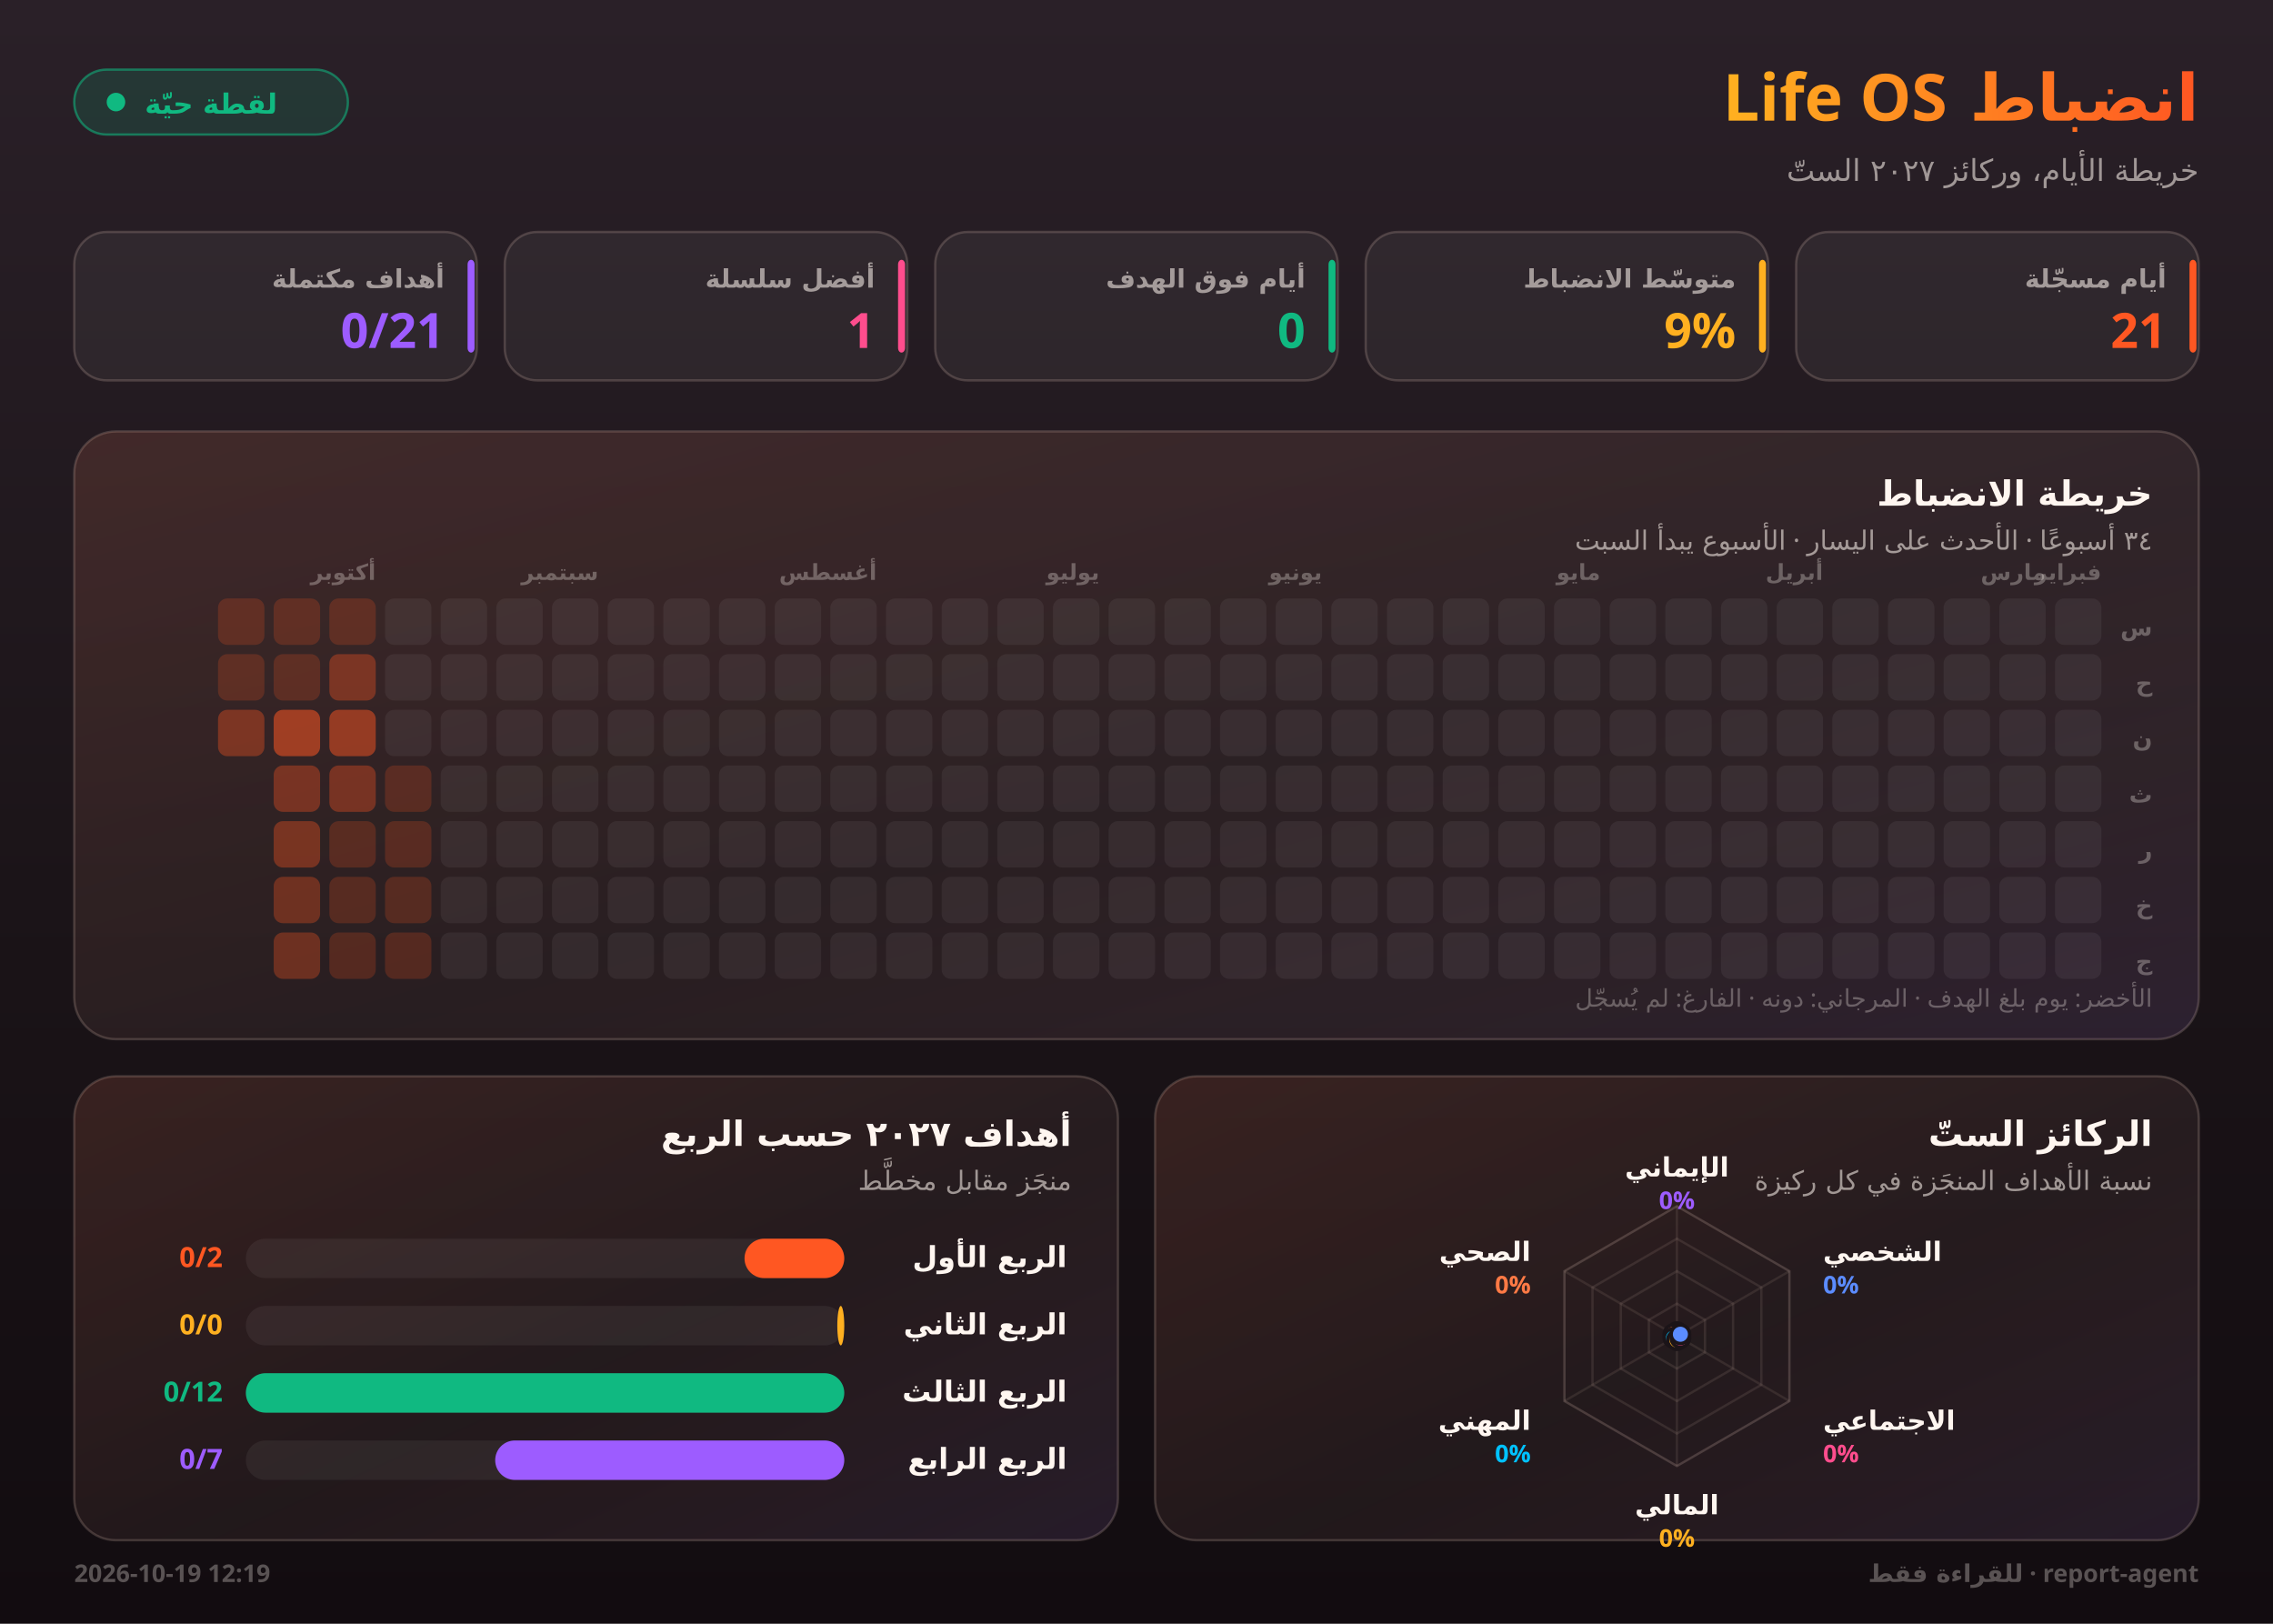
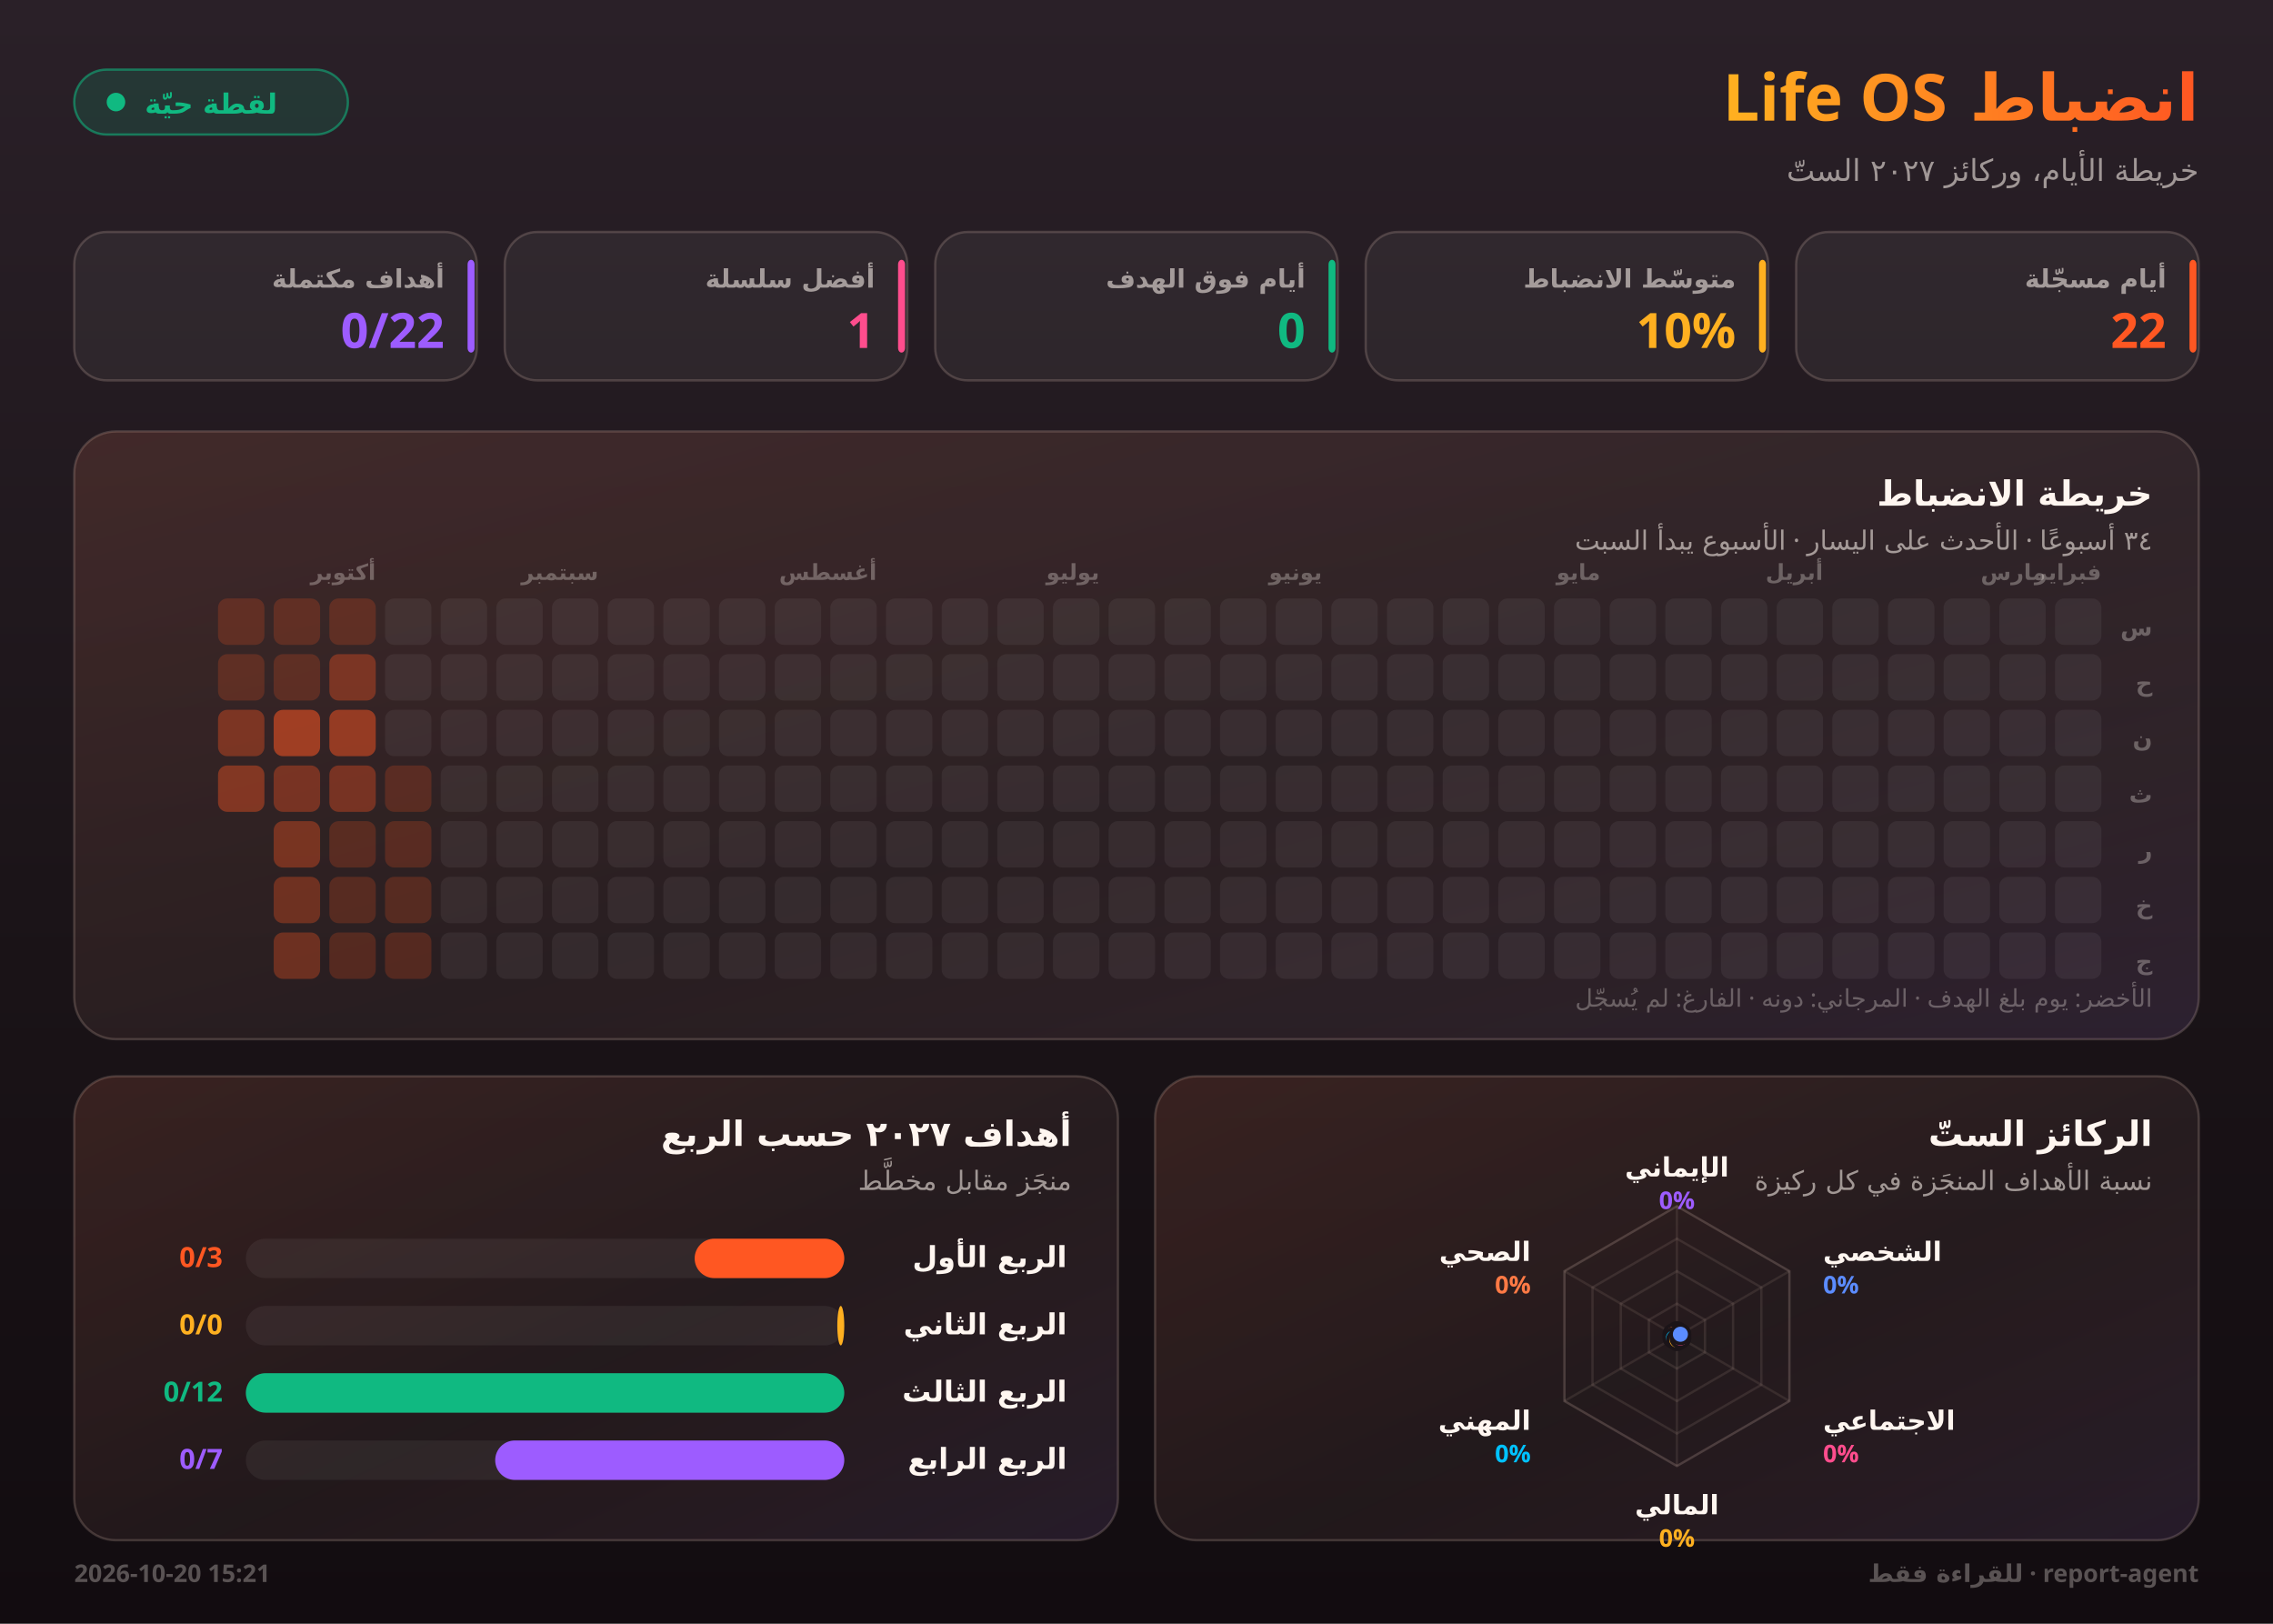
<svg xmlns="http://www.w3.org/2000/svg" width="980" height="700" viewBox="0 0 980 700" font-family="Tajawal, Cairo, 'Segoe UI', system-ui, sans-serif">
  <defs>
    <linearGradient id="sky" x1="0" y1="0" x2="0" y2="1">
      <stop offset="0%" stop-color="#2A2028" />
      <stop offset="55%" stop-color="#1B1418" />
      <stop offset="100%" stop-color="#120C10" />
    </linearGradient>
    <linearGradient id="sheen" x1="0" y1="0" x2="1" y2="1">
      <stop offset="0%" stop-color="#FF5722" stop-opacity="0.10" />
      <stop offset="55%" stop-color="#FF5722" stop-opacity="0.02" />
      <stop offset="100%" stop-color="#9D5CFF" stop-opacity="0.07" />
    </linearGradient>
    <linearGradient id="title" x1="1" y1="0" x2="0" y2="0">
      <stop offset="0%" stop-color="#FF5722" />
      <stop offset="100%" stop-color="#FFB020" />
    </linearGradient>
  </defs>
  <rect width="980" height="700" fill="url(#sky)" />
  <text x="948" y="52" fill="url(#title)" font-size="28" font-weight="800" text-anchor="start" style="direction:rtl;unicode-bidi:isolate">انضباط Life OS</text>
  <text x="948" y="78" fill="rgba(255,246,240,0.56)" font-size="13" font-weight="500" text-anchor="start" style="direction:rtl;unicode-bidi:isolate">خريطة الأيام، وركائز ٢٠٢٧ الستّ</text>
  <rect x="32" y="30" width="118" height="28" rx="14" fill="#10B981" fill-opacity="0.16" stroke="#10B981" stroke-opacity="0.55" />
  <circle cx="50" cy="44" r="4" fill="#10B981" />
  <text x="91" y="49" fill="#10B981" font-size="12" font-weight="700" text-anchor="middle" style="direction:rtl;unicode-bidi:isolate">لقطة حيّة</text>
  <rect x="774.4" y="100" width="173.6" height="64" rx="14" fill="rgba(255,255,255,0.05)" stroke="rgba(255,225,210,0.18)" />
  <rect x="944" y="112" width="3" height="40" rx="2" fill="#FF5722" />
  <text x="934" y="124" fill="rgba(255,246,240,0.56)" font-size="11" font-weight="600" text-anchor="start" style="direction:rtl;unicode-bidi:isolate">أيام مسجّلة</text>
-   <text x="934" y="150" fill="#FF5722" font-size="21" font-weight="800" text-anchor="end" style="direction:ltr;unicode-bidi:isolate">21</text>
+   <text x="934" y="150" fill="#FF5722" font-size="21" font-weight="800" text-anchor="end" style="direction:ltr;unicode-bidi:isolate">22</text>
  <rect x="588.8" y="100" width="173.6" height="64" rx="14" fill="rgba(255,255,255,0.05)" stroke="rgba(255,225,210,0.18)" />
  <rect x="758.4" y="112" width="3" height="40" rx="2" fill="#FFB020" />
  <text x="748.4" y="124" fill="rgba(255,246,240,0.56)" font-size="11" font-weight="600" text-anchor="start" style="direction:rtl;unicode-bidi:isolate">متوسّط الانضباط</text>
-   <text x="748.4" y="150" fill="#FFB020" font-size="21" font-weight="800" text-anchor="end" style="direction:ltr;unicode-bidi:isolate">9%</text>
+   <text x="748.4" y="150" fill="#FFB020" font-size="21" font-weight="800" text-anchor="end" style="direction:ltr;unicode-bidi:isolate">10%</text>
  <rect x="403.2" y="100" width="173.6" height="64" rx="14" fill="rgba(255,255,255,0.05)" stroke="rgba(255,225,210,0.18)" />
  <rect x="572.8" y="112" width="3" height="40" rx="2" fill="#10B981" />
  <text x="562.8" y="124" fill="rgba(255,246,240,0.56)" font-size="11" font-weight="600" text-anchor="start" style="direction:rtl;unicode-bidi:isolate">أيام فوق الهدف</text>
  <text x="562.8" y="150" fill="#10B981" font-size="21" font-weight="800" text-anchor="end" style="direction:ltr;unicode-bidi:isolate">0</text>
  <rect x="217.6" y="100" width="173.6" height="64" rx="14" fill="rgba(255,255,255,0.05)" stroke="rgba(255,225,210,0.18)" />
  <rect x="387.2" y="112" width="3" height="40" rx="2" fill="#FF4D8D" />
  <text x="377.2" y="124" fill="rgba(255,246,240,0.56)" font-size="11" font-weight="600" text-anchor="start" style="direction:rtl;unicode-bidi:isolate">أفضل سلسلة</text>
  <text x="377.2" y="150" fill="#FF4D8D" font-size="21" font-weight="800" text-anchor="end" style="direction:ltr;unicode-bidi:isolate">1</text>
  <rect x="32" y="100" width="173.6" height="64" rx="14" fill="rgba(255,255,255,0.05)" stroke="rgba(255,225,210,0.18)" />
  <rect x="201.6" y="112" width="3" height="40" rx="2" fill="#9D5CFF" />
  <text x="191.6" y="124" fill="rgba(255,246,240,0.56)" font-size="11" font-weight="600" text-anchor="start" style="direction:rtl;unicode-bidi:isolate">أهداف مكتملة</text>
-   <text x="191.6" y="150" fill="#9D5CFF" font-size="21" font-weight="800" text-anchor="end" style="direction:ltr;unicode-bidi:isolate">0/21</text>
+   <text x="191.6" y="150" fill="#9D5CFF" font-size="21" font-weight="800" text-anchor="end" style="direction:ltr;unicode-bidi:isolate">0/22</text>
  <g>
    <rect x="32" y="186" width="916" height="262" rx="18" fill="rgba(255,255,255,0.045)" stroke="rgba(255,225,210,0.18)" />
    <rect x="32" y="186" width="916" height="262" rx="18" fill="url(#sheen)" />
  </g>
  <text x="928" y="218" fill="#FFF6F0" font-size="15" font-weight="700" text-anchor="start" style="direction:rtl;unicode-bidi:isolate">خريطة الانضباط</text>
  <text x="928" y="237" fill="rgba(255,246,240,0.56)" font-size="11.5" font-weight="500" text-anchor="start" style="direction:rtl;unicode-bidi:isolate">٣٤ أسبوعًا · الأحدث على اليسار · الأسبوع يبدأ السبت</text>
  <text x="928" y="274" fill="rgba(255,246,240,0.30)" font-size="10" font-weight="600" text-anchor="start" style="direction:rtl;unicode-bidi:isolate">س</text>
  <text x="928" y="298" fill="rgba(255,246,240,0.30)" font-size="10" font-weight="600" text-anchor="start" style="direction:rtl;unicode-bidi:isolate">ح</text>
  <text x="928" y="322" fill="rgba(255,246,240,0.30)" font-size="10" font-weight="600" text-anchor="start" style="direction:rtl;unicode-bidi:isolate">ن</text>
  <text x="928" y="346" fill="rgba(255,246,240,0.30)" font-size="10" font-weight="600" text-anchor="start" style="direction:rtl;unicode-bidi:isolate">ث</text>
  <text x="928" y="370" fill="rgba(255,246,240,0.30)" font-size="10" font-weight="600" text-anchor="start" style="direction:rtl;unicode-bidi:isolate">ر</text>
  <text x="928" y="394" fill="rgba(255,246,240,0.30)" font-size="10" font-weight="600" text-anchor="start" style="direction:rtl;unicode-bidi:isolate">خ</text>
  <text x="928" y="418" fill="rgba(255,246,240,0.30)" font-size="10" font-weight="600" text-anchor="start" style="direction:rtl;unicode-bidi:isolate">ج</text>
  <text x="906" y="250" fill="rgba(255,246,240,0.30)" font-size="9.5" font-weight="600" text-anchor="start" style="direction:rtl;unicode-bidi:isolate">فبراير</text>
  <rect x="886" y="258" width="20" height="20" rx="4" fill="rgba(255,255,255,0.055)" fill-opacity="1.00" />
  <rect x="886" y="282" width="20" height="20" rx="4" fill="rgba(255,255,255,0.055)" fill-opacity="1.00" />
  <rect x="886" y="306" width="20" height="20" rx="4" fill="rgba(255,255,255,0.055)" fill-opacity="1.00" />
  <rect x="886" y="330" width="20" height="20" rx="4" fill="rgba(255,255,255,0.055)" fill-opacity="1.00" />
  <rect x="886" y="354" width="20" height="20" rx="4" fill="rgba(255,255,255,0.055)" fill-opacity="1.00" />
  <rect x="886" y="378" width="20" height="20" rx="4" fill="rgba(255,255,255,0.055)" fill-opacity="1.00" />
  <rect x="886" y="402" width="20" height="20" rx="4" fill="rgba(255,255,255,0.055)" fill-opacity="1.00" />
  <text x="882" y="250" fill="rgba(255,246,240,0.30)" font-size="9.5" font-weight="600" text-anchor="start" style="direction:rtl;unicode-bidi:isolate">مارس</text>
  <rect x="862" y="258" width="20" height="20" rx="4" fill="rgba(255,255,255,0.055)" fill-opacity="1.00" />
  <rect x="862" y="282" width="20" height="20" rx="4" fill="rgba(255,255,255,0.055)" fill-opacity="1.00" />
  <rect x="862" y="306" width="20" height="20" rx="4" fill="rgba(255,255,255,0.055)" fill-opacity="1.00" />
  <rect x="862" y="330" width="20" height="20" rx="4" fill="rgba(255,255,255,0.055)" fill-opacity="1.00" />
  <rect x="862" y="354" width="20" height="20" rx="4" fill="rgba(255,255,255,0.055)" fill-opacity="1.00" />
  <rect x="862" y="378" width="20" height="20" rx="4" fill="rgba(255,255,255,0.055)" fill-opacity="1.00" />
  <rect x="862" y="402" width="20" height="20" rx="4" fill="rgba(255,255,255,0.055)" fill-opacity="1.00" />
  <rect x="838" y="258" width="20" height="20" rx="4" fill="rgba(255,255,255,0.055)" fill-opacity="1.00" />
  <rect x="838" y="282" width="20" height="20" rx="4" fill="rgba(255,255,255,0.055)" fill-opacity="1.00" />
  <rect x="838" y="306" width="20" height="20" rx="4" fill="rgba(255,255,255,0.055)" fill-opacity="1.00" />
  <rect x="838" y="330" width="20" height="20" rx="4" fill="rgba(255,255,255,0.055)" fill-opacity="1.00" />
  <rect x="838" y="354" width="20" height="20" rx="4" fill="rgba(255,255,255,0.055)" fill-opacity="1.00" />
  <rect x="838" y="378" width="20" height="20" rx="4" fill="rgba(255,255,255,0.055)" fill-opacity="1.00" />
  <rect x="838" y="402" width="20" height="20" rx="4" fill="rgba(255,255,255,0.055)" fill-opacity="1.00" />
  <rect x="814" y="258" width="20" height="20" rx="4" fill="rgba(255,255,255,0.055)" fill-opacity="1.00" />
  <rect x="814" y="282" width="20" height="20" rx="4" fill="rgba(255,255,255,0.055)" fill-opacity="1.00" />
  <rect x="814" y="306" width="20" height="20" rx="4" fill="rgba(255,255,255,0.055)" fill-opacity="1.00" />
  <rect x="814" y="330" width="20" height="20" rx="4" fill="rgba(255,255,255,0.055)" fill-opacity="1.00" />
  <rect x="814" y="354" width="20" height="20" rx="4" fill="rgba(255,255,255,0.055)" fill-opacity="1.00" />
  <rect x="814" y="378" width="20" height="20" rx="4" fill="rgba(255,255,255,0.055)" fill-opacity="1.00" />
  <rect x="814" y="402" width="20" height="20" rx="4" fill="rgba(255,255,255,0.055)" fill-opacity="1.00" />
  <rect x="790" y="258" width="20" height="20" rx="4" fill="rgba(255,255,255,0.055)" fill-opacity="1.00" />
  <rect x="790" y="282" width="20" height="20" rx="4" fill="rgba(255,255,255,0.055)" fill-opacity="1.00" />
  <rect x="790" y="306" width="20" height="20" rx="4" fill="rgba(255,255,255,0.055)" fill-opacity="1.00" />
  <rect x="790" y="330" width="20" height="20" rx="4" fill="rgba(255,255,255,0.055)" fill-opacity="1.00" />
  <rect x="790" y="354" width="20" height="20" rx="4" fill="rgba(255,255,255,0.055)" fill-opacity="1.00" />
  <rect x="790" y="378" width="20" height="20" rx="4" fill="rgba(255,255,255,0.055)" fill-opacity="1.00" />
  <rect x="790" y="402" width="20" height="20" rx="4" fill="rgba(255,255,255,0.055)" fill-opacity="1.00" />
  <text x="786" y="250" fill="rgba(255,246,240,0.30)" font-size="9.5" font-weight="600" text-anchor="start" style="direction:rtl;unicode-bidi:isolate">أبريل</text>
  <rect x="766" y="258" width="20" height="20" rx="4" fill="rgba(255,255,255,0.055)" fill-opacity="1.00" />
  <rect x="766" y="282" width="20" height="20" rx="4" fill="rgba(255,255,255,0.055)" fill-opacity="1.00" />
  <rect x="766" y="306" width="20" height="20" rx="4" fill="rgba(255,255,255,0.055)" fill-opacity="1.00" />
  <rect x="766" y="330" width="20" height="20" rx="4" fill="rgba(255,255,255,0.055)" fill-opacity="1.00" />
  <rect x="766" y="354" width="20" height="20" rx="4" fill="rgba(255,255,255,0.055)" fill-opacity="1.00" />
  <rect x="766" y="378" width="20" height="20" rx="4" fill="rgba(255,255,255,0.055)" fill-opacity="1.00" />
  <rect x="766" y="402" width="20" height="20" rx="4" fill="rgba(255,255,255,0.055)" fill-opacity="1.00" />
  <rect x="742" y="258" width="20" height="20" rx="4" fill="rgba(255,255,255,0.055)" fill-opacity="1.00" />
  <rect x="742" y="282" width="20" height="20" rx="4" fill="rgba(255,255,255,0.055)" fill-opacity="1.00" />
  <rect x="742" y="306" width="20" height="20" rx="4" fill="rgba(255,255,255,0.055)" fill-opacity="1.00" />
  <rect x="742" y="330" width="20" height="20" rx="4" fill="rgba(255,255,255,0.055)" fill-opacity="1.00" />
  <rect x="742" y="354" width="20" height="20" rx="4" fill="rgba(255,255,255,0.055)" fill-opacity="1.00" />
  <rect x="742" y="378" width="20" height="20" rx="4" fill="rgba(255,255,255,0.055)" fill-opacity="1.00" />
  <rect x="742" y="402" width="20" height="20" rx="4" fill="rgba(255,255,255,0.055)" fill-opacity="1.00" />
  <rect x="718" y="258" width="20" height="20" rx="4" fill="rgba(255,255,255,0.055)" fill-opacity="1.00" />
  <rect x="718" y="282" width="20" height="20" rx="4" fill="rgba(255,255,255,0.055)" fill-opacity="1.00" />
  <rect x="718" y="306" width="20" height="20" rx="4" fill="rgba(255,255,255,0.055)" fill-opacity="1.00" />
  <rect x="718" y="330" width="20" height="20" rx="4" fill="rgba(255,255,255,0.055)" fill-opacity="1.00" />
  <rect x="718" y="354" width="20" height="20" rx="4" fill="rgba(255,255,255,0.055)" fill-opacity="1.00" />
  <rect x="718" y="378" width="20" height="20" rx="4" fill="rgba(255,255,255,0.055)" fill-opacity="1.00" />
  <rect x="718" y="402" width="20" height="20" rx="4" fill="rgba(255,255,255,0.055)" fill-opacity="1.00" />
  <rect x="694" y="258" width="20" height="20" rx="4" fill="rgba(255,255,255,0.055)" fill-opacity="1.00" />
  <rect x="694" y="282" width="20" height="20" rx="4" fill="rgba(255,255,255,0.055)" fill-opacity="1.00" />
  <rect x="694" y="306" width="20" height="20" rx="4" fill="rgba(255,255,255,0.055)" fill-opacity="1.00" />
  <rect x="694" y="330" width="20" height="20" rx="4" fill="rgba(255,255,255,0.055)" fill-opacity="1.00" />
  <rect x="694" y="354" width="20" height="20" rx="4" fill="rgba(255,255,255,0.055)" fill-opacity="1.00" />
  <rect x="694" y="378" width="20" height="20" rx="4" fill="rgba(255,255,255,0.055)" fill-opacity="1.00" />
  <rect x="694" y="402" width="20" height="20" rx="4" fill="rgba(255,255,255,0.055)" fill-opacity="1.00" />
  <text x="690" y="250" fill="rgba(255,246,240,0.30)" font-size="9.5" font-weight="600" text-anchor="start" style="direction:rtl;unicode-bidi:isolate">مايو</text>
  <rect x="670" y="258" width="20" height="20" rx="4" fill="rgba(255,255,255,0.055)" fill-opacity="1.00" />
  <rect x="670" y="282" width="20" height="20" rx="4" fill="rgba(255,255,255,0.055)" fill-opacity="1.00" />
  <rect x="670" y="306" width="20" height="20" rx="4" fill="rgba(255,255,255,0.055)" fill-opacity="1.00" />
  <rect x="670" y="330" width="20" height="20" rx="4" fill="rgba(255,255,255,0.055)" fill-opacity="1.00" />
  <rect x="670" y="354" width="20" height="20" rx="4" fill="rgba(255,255,255,0.055)" fill-opacity="1.00" />
  <rect x="670" y="378" width="20" height="20" rx="4" fill="rgba(255,255,255,0.055)" fill-opacity="1.00" />
  <rect x="670" y="402" width="20" height="20" rx="4" fill="rgba(255,255,255,0.055)" fill-opacity="1.00" />
  <rect x="646" y="258" width="20" height="20" rx="4" fill="rgba(255,255,255,0.055)" fill-opacity="1.00" />
  <rect x="646" y="282" width="20" height="20" rx="4" fill="rgba(255,255,255,0.055)" fill-opacity="1.00" />
  <rect x="646" y="306" width="20" height="20" rx="4" fill="rgba(255,255,255,0.055)" fill-opacity="1.00" />
  <rect x="646" y="330" width="20" height="20" rx="4" fill="rgba(255,255,255,0.055)" fill-opacity="1.00" />
  <rect x="646" y="354" width="20" height="20" rx="4" fill="rgba(255,255,255,0.055)" fill-opacity="1.00" />
  <rect x="646" y="378" width="20" height="20" rx="4" fill="rgba(255,255,255,0.055)" fill-opacity="1.00" />
  <rect x="646" y="402" width="20" height="20" rx="4" fill="rgba(255,255,255,0.055)" fill-opacity="1.00" />
  <rect x="622" y="258" width="20" height="20" rx="4" fill="rgba(255,255,255,0.055)" fill-opacity="1.00" />
  <rect x="622" y="282" width="20" height="20" rx="4" fill="rgba(255,255,255,0.055)" fill-opacity="1.00" />
  <rect x="622" y="306" width="20" height="20" rx="4" fill="rgba(255,255,255,0.055)" fill-opacity="1.00" />
  <rect x="622" y="330" width="20" height="20" rx="4" fill="rgba(255,255,255,0.055)" fill-opacity="1.00" />
  <rect x="622" y="354" width="20" height="20" rx="4" fill="rgba(255,255,255,0.055)" fill-opacity="1.00" />
  <rect x="622" y="378" width="20" height="20" rx="4" fill="rgba(255,255,255,0.055)" fill-opacity="1.00" />
  <rect x="622" y="402" width="20" height="20" rx="4" fill="rgba(255,255,255,0.055)" fill-opacity="1.00" />
  <rect x="598" y="258" width="20" height="20" rx="4" fill="rgba(255,255,255,0.055)" fill-opacity="1.00" />
  <rect x="598" y="282" width="20" height="20" rx="4" fill="rgba(255,255,255,0.055)" fill-opacity="1.00" />
  <rect x="598" y="306" width="20" height="20" rx="4" fill="rgba(255,255,255,0.055)" fill-opacity="1.00" />
  <rect x="598" y="330" width="20" height="20" rx="4" fill="rgba(255,255,255,0.055)" fill-opacity="1.00" />
  <rect x="598" y="354" width="20" height="20" rx="4" fill="rgba(255,255,255,0.055)" fill-opacity="1.00" />
  <rect x="598" y="378" width="20" height="20" rx="4" fill="rgba(255,255,255,0.055)" fill-opacity="1.00" />
  <rect x="598" y="402" width="20" height="20" rx="4" fill="rgba(255,255,255,0.055)" fill-opacity="1.00" />
  <rect x="574" y="258" width="20" height="20" rx="4" fill="rgba(255,255,255,0.055)" fill-opacity="1.00" />
  <rect x="574" y="282" width="20" height="20" rx="4" fill="rgba(255,255,255,0.055)" fill-opacity="1.00" />
  <rect x="574" y="306" width="20" height="20" rx="4" fill="rgba(255,255,255,0.055)" fill-opacity="1.00" />
  <rect x="574" y="330" width="20" height="20" rx="4" fill="rgba(255,255,255,0.055)" fill-opacity="1.00" />
  <rect x="574" y="354" width="20" height="20" rx="4" fill="rgba(255,255,255,0.055)" fill-opacity="1.00" />
  <rect x="574" y="378" width="20" height="20" rx="4" fill="rgba(255,255,255,0.055)" fill-opacity="1.00" />
  <rect x="574" y="402" width="20" height="20" rx="4" fill="rgba(255,255,255,0.055)" fill-opacity="1.00" />
  <text x="570" y="250" fill="rgba(255,246,240,0.30)" font-size="9.5" font-weight="600" text-anchor="start" style="direction:rtl;unicode-bidi:isolate">يونيو</text>
  <rect x="550" y="258" width="20" height="20" rx="4" fill="rgba(255,255,255,0.055)" fill-opacity="1.00" />
  <rect x="550" y="282" width="20" height="20" rx="4" fill="rgba(255,255,255,0.055)" fill-opacity="1.00" />
  <rect x="550" y="306" width="20" height="20" rx="4" fill="rgba(255,255,255,0.055)" fill-opacity="1.00" />
  <rect x="550" y="330" width="20" height="20" rx="4" fill="rgba(255,255,255,0.055)" fill-opacity="1.00" />
  <rect x="550" y="354" width="20" height="20" rx="4" fill="rgba(255,255,255,0.055)" fill-opacity="1.00" />
  <rect x="550" y="378" width="20" height="20" rx="4" fill="rgba(255,255,255,0.055)" fill-opacity="1.00" />
  <rect x="550" y="402" width="20" height="20" rx="4" fill="rgba(255,255,255,0.055)" fill-opacity="1.00" />
  <rect x="526" y="258" width="20" height="20" rx="4" fill="rgba(255,255,255,0.055)" fill-opacity="1.00" />
  <rect x="526" y="282" width="20" height="20" rx="4" fill="rgba(255,255,255,0.055)" fill-opacity="1.00" />
  <rect x="526" y="306" width="20" height="20" rx="4" fill="rgba(255,255,255,0.055)" fill-opacity="1.00" />
  <rect x="526" y="330" width="20" height="20" rx="4" fill="rgba(255,255,255,0.055)" fill-opacity="1.00" />
  <rect x="526" y="354" width="20" height="20" rx="4" fill="rgba(255,255,255,0.055)" fill-opacity="1.00" />
  <rect x="526" y="378" width="20" height="20" rx="4" fill="rgba(255,255,255,0.055)" fill-opacity="1.00" />
  <rect x="526" y="402" width="20" height="20" rx="4" fill="rgba(255,255,255,0.055)" fill-opacity="1.00" />
  <rect x="502" y="258" width="20" height="20" rx="4" fill="rgba(255,255,255,0.055)" fill-opacity="1.00" />
  <rect x="502" y="282" width="20" height="20" rx="4" fill="rgba(255,255,255,0.055)" fill-opacity="1.00" />
  <rect x="502" y="306" width="20" height="20" rx="4" fill="rgba(255,255,255,0.055)" fill-opacity="1.00" />
  <rect x="502" y="330" width="20" height="20" rx="4" fill="rgba(255,255,255,0.055)" fill-opacity="1.00" />
  <rect x="502" y="354" width="20" height="20" rx="4" fill="rgba(255,255,255,0.055)" fill-opacity="1.00" />
  <rect x="502" y="378" width="20" height="20" rx="4" fill="rgba(255,255,255,0.055)" fill-opacity="1.00" />
  <rect x="502" y="402" width="20" height="20" rx="4" fill="rgba(255,255,255,0.055)" fill-opacity="1.00" />
  <rect x="478" y="258" width="20" height="20" rx="4" fill="rgba(255,255,255,0.055)" fill-opacity="1.00" />
  <rect x="478" y="282" width="20" height="20" rx="4" fill="rgba(255,255,255,0.055)" fill-opacity="1.00" />
  <rect x="478" y="306" width="20" height="20" rx="4" fill="rgba(255,255,255,0.055)" fill-opacity="1.00" />
  <rect x="478" y="330" width="20" height="20" rx="4" fill="rgba(255,255,255,0.055)" fill-opacity="1.00" />
  <rect x="478" y="354" width="20" height="20" rx="4" fill="rgba(255,255,255,0.055)" fill-opacity="1.00" />
  <rect x="478" y="378" width="20" height="20" rx="4" fill="rgba(255,255,255,0.055)" fill-opacity="1.00" />
  <rect x="478" y="402" width="20" height="20" rx="4" fill="rgba(255,255,255,0.055)" fill-opacity="1.00" />
  <text x="474" y="250" fill="rgba(255,246,240,0.30)" font-size="9.5" font-weight="600" text-anchor="start" style="direction:rtl;unicode-bidi:isolate">يوليو</text>
  <rect x="454" y="258" width="20" height="20" rx="4" fill="rgba(255,255,255,0.055)" fill-opacity="1.00" />
  <rect x="454" y="282" width="20" height="20" rx="4" fill="rgba(255,255,255,0.055)" fill-opacity="1.00" />
  <rect x="454" y="306" width="20" height="20" rx="4" fill="rgba(255,255,255,0.055)" fill-opacity="1.00" />
  <rect x="454" y="330" width="20" height="20" rx="4" fill="rgba(255,255,255,0.055)" fill-opacity="1.00" />
  <rect x="454" y="354" width="20" height="20" rx="4" fill="rgba(255,255,255,0.055)" fill-opacity="1.00" />
  <rect x="454" y="378" width="20" height="20" rx="4" fill="rgba(255,255,255,0.055)" fill-opacity="1.00" />
  <rect x="454" y="402" width="20" height="20" rx="4" fill="rgba(255,255,255,0.055)" fill-opacity="1.00" />
  <rect x="430" y="258" width="20" height="20" rx="4" fill="rgba(255,255,255,0.055)" fill-opacity="1.00" />
  <rect x="430" y="282" width="20" height="20" rx="4" fill="rgba(255,255,255,0.055)" fill-opacity="1.00" />
  <rect x="430" y="306" width="20" height="20" rx="4" fill="rgba(255,255,255,0.055)" fill-opacity="1.00" />
  <rect x="430" y="330" width="20" height="20" rx="4" fill="rgba(255,255,255,0.055)" fill-opacity="1.00" />
  <rect x="430" y="354" width="20" height="20" rx="4" fill="rgba(255,255,255,0.055)" fill-opacity="1.00" />
  <rect x="430" y="378" width="20" height="20" rx="4" fill="rgba(255,255,255,0.055)" fill-opacity="1.00" />
  <rect x="430" y="402" width="20" height="20" rx="4" fill="rgba(255,255,255,0.055)" fill-opacity="1.00" />
  <rect x="406" y="258" width="20" height="20" rx="4" fill="rgba(255,255,255,0.055)" fill-opacity="1.00" />
  <rect x="406" y="282" width="20" height="20" rx="4" fill="rgba(255,255,255,0.055)" fill-opacity="1.00" />
  <rect x="406" y="306" width="20" height="20" rx="4" fill="rgba(255,255,255,0.055)" fill-opacity="1.00" />
  <rect x="406" y="330" width="20" height="20" rx="4" fill="rgba(255,255,255,0.055)" fill-opacity="1.00" />
  <rect x="406" y="354" width="20" height="20" rx="4" fill="rgba(255,255,255,0.055)" fill-opacity="1.00" />
  <rect x="406" y="378" width="20" height="20" rx="4" fill="rgba(255,255,255,0.055)" fill-opacity="1.00" />
  <rect x="406" y="402" width="20" height="20" rx="4" fill="rgba(255,255,255,0.055)" fill-opacity="1.00" />
  <rect x="382" y="258" width="20" height="20" rx="4" fill="rgba(255,255,255,0.055)" fill-opacity="1.00" />
  <rect x="382" y="282" width="20" height="20" rx="4" fill="rgba(255,255,255,0.055)" fill-opacity="1.00" />
  <rect x="382" y="306" width="20" height="20" rx="4" fill="rgba(255,255,255,0.055)" fill-opacity="1.00" />
  <rect x="382" y="330" width="20" height="20" rx="4" fill="rgba(255,255,255,0.055)" fill-opacity="1.00" />
  <rect x="382" y="354" width="20" height="20" rx="4" fill="rgba(255,255,255,0.055)" fill-opacity="1.00" />
  <rect x="382" y="378" width="20" height="20" rx="4" fill="rgba(255,255,255,0.055)" fill-opacity="1.00" />
  <rect x="382" y="402" width="20" height="20" rx="4" fill="rgba(255,255,255,0.055)" fill-opacity="1.00" />
  <text x="378" y="250" fill="rgba(255,246,240,0.30)" font-size="9.5" font-weight="600" text-anchor="start" style="direction:rtl;unicode-bidi:isolate">أغسطس</text>
  <rect x="358" y="258" width="20" height="20" rx="4" fill="rgba(255,255,255,0.055)" fill-opacity="1.00" />
  <rect x="358" y="282" width="20" height="20" rx="4" fill="rgba(255,255,255,0.055)" fill-opacity="1.00" />
  <rect x="358" y="306" width="20" height="20" rx="4" fill="rgba(255,255,255,0.055)" fill-opacity="1.00" />
  <rect x="358" y="330" width="20" height="20" rx="4" fill="rgba(255,255,255,0.055)" fill-opacity="1.00" />
  <rect x="358" y="354" width="20" height="20" rx="4" fill="rgba(255,255,255,0.055)" fill-opacity="1.00" />
  <rect x="358" y="378" width="20" height="20" rx="4" fill="rgba(255,255,255,0.055)" fill-opacity="1.00" />
  <rect x="358" y="402" width="20" height="20" rx="4" fill="rgba(255,255,255,0.055)" fill-opacity="1.00" />
  <rect x="334" y="258" width="20" height="20" rx="4" fill="rgba(255,255,255,0.055)" fill-opacity="1.00" />
  <rect x="334" y="282" width="20" height="20" rx="4" fill="rgba(255,255,255,0.055)" fill-opacity="1.00" />
  <rect x="334" y="306" width="20" height="20" rx="4" fill="rgba(255,255,255,0.055)" fill-opacity="1.00" />
  <rect x="334" y="330" width="20" height="20" rx="4" fill="rgba(255,255,255,0.055)" fill-opacity="1.00" />
  <rect x="334" y="354" width="20" height="20" rx="4" fill="rgba(255,255,255,0.055)" fill-opacity="1.00" />
  <rect x="334" y="378" width="20" height="20" rx="4" fill="rgba(255,255,255,0.055)" fill-opacity="1.00" />
  <rect x="334" y="402" width="20" height="20" rx="4" fill="rgba(255,255,255,0.055)" fill-opacity="1.00" />
  <rect x="310" y="258" width="20" height="20" rx="4" fill="rgba(255,255,255,0.055)" fill-opacity="1.00" />
  <rect x="310" y="282" width="20" height="20" rx="4" fill="rgba(255,255,255,0.055)" fill-opacity="1.00" />
  <rect x="310" y="306" width="20" height="20" rx="4" fill="rgba(255,255,255,0.055)" fill-opacity="1.00" />
  <rect x="310" y="330" width="20" height="20" rx="4" fill="rgba(255,255,255,0.055)" fill-opacity="1.00" />
  <rect x="310" y="354" width="20" height="20" rx="4" fill="rgba(255,255,255,0.055)" fill-opacity="1.00" />
  <rect x="310" y="378" width="20" height="20" rx="4" fill="rgba(255,255,255,0.055)" fill-opacity="1.00" />
  <rect x="310" y="402" width="20" height="20" rx="4" fill="rgba(255,255,255,0.055)" fill-opacity="1.00" />
  <rect x="286" y="258" width="20" height="20" rx="4" fill="rgba(255,255,255,0.055)" fill-opacity="1.00" />
  <rect x="286" y="282" width="20" height="20" rx="4" fill="rgba(255,255,255,0.055)" fill-opacity="1.00" />
  <rect x="286" y="306" width="20" height="20" rx="4" fill="rgba(255,255,255,0.055)" fill-opacity="1.00" />
  <rect x="286" y="330" width="20" height="20" rx="4" fill="rgba(255,255,255,0.055)" fill-opacity="1.00" />
  <rect x="286" y="354" width="20" height="20" rx="4" fill="rgba(255,255,255,0.055)" fill-opacity="1.00" />
  <rect x="286" y="378" width="20" height="20" rx="4" fill="rgba(255,255,255,0.055)" fill-opacity="1.00" />
  <rect x="286" y="402" width="20" height="20" rx="4" fill="rgba(255,255,255,0.055)" fill-opacity="1.00" />
  <rect x="262" y="258" width="20" height="20" rx="4" fill="rgba(255,255,255,0.055)" fill-opacity="1.00" />
  <rect x="262" y="282" width="20" height="20" rx="4" fill="rgba(255,255,255,0.055)" fill-opacity="1.00" />
  <rect x="262" y="306" width="20" height="20" rx="4" fill="rgba(255,255,255,0.055)" fill-opacity="1.00" />
  <rect x="262" y="330" width="20" height="20" rx="4" fill="rgba(255,255,255,0.055)" fill-opacity="1.00" />
  <rect x="262" y="354" width="20" height="20" rx="4" fill="rgba(255,255,255,0.055)" fill-opacity="1.00" />
  <rect x="262" y="378" width="20" height="20" rx="4" fill="rgba(255,255,255,0.055)" fill-opacity="1.00" />
  <rect x="262" y="402" width="20" height="20" rx="4" fill="rgba(255,255,255,0.055)" fill-opacity="1.00" />
  <text x="258" y="250" fill="rgba(255,246,240,0.30)" font-size="9.5" font-weight="600" text-anchor="start" style="direction:rtl;unicode-bidi:isolate">سبتمبر</text>
  <rect x="238" y="258" width="20" height="20" rx="4" fill="rgba(255,255,255,0.055)" fill-opacity="1.00" />
  <rect x="238" y="282" width="20" height="20" rx="4" fill="rgba(255,255,255,0.055)" fill-opacity="1.00" />
  <rect x="238" y="306" width="20" height="20" rx="4" fill="rgba(255,255,255,0.055)" fill-opacity="1.00" />
  <rect x="238" y="330" width="20" height="20" rx="4" fill="rgba(255,255,255,0.055)" fill-opacity="1.00" />
  <rect x="238" y="354" width="20" height="20" rx="4" fill="rgba(255,255,255,0.055)" fill-opacity="1.00" />
  <rect x="238" y="378" width="20" height="20" rx="4" fill="rgba(255,255,255,0.055)" fill-opacity="1.00" />
  <rect x="238" y="402" width="20" height="20" rx="4" fill="rgba(255,255,255,0.055)" fill-opacity="1.00" />
  <rect x="214" y="258" width="20" height="20" rx="4" fill="rgba(255,255,255,0.055)" fill-opacity="1.00" />
  <rect x="214" y="282" width="20" height="20" rx="4" fill="rgba(255,255,255,0.055)" fill-opacity="1.00" />
  <rect x="214" y="306" width="20" height="20" rx="4" fill="rgba(255,255,255,0.055)" fill-opacity="1.00" />
  <rect x="214" y="330" width="20" height="20" rx="4" fill="rgba(255,255,255,0.055)" fill-opacity="1.00" />
  <rect x="214" y="354" width="20" height="20" rx="4" fill="rgba(255,255,255,0.055)" fill-opacity="1.00" />
  <rect x="214" y="378" width="20" height="20" rx="4" fill="rgba(255,255,255,0.055)" fill-opacity="1.00" />
  <rect x="214" y="402" width="20" height="20" rx="4" fill="rgba(255,255,255,0.055)" fill-opacity="1.00" />
  <rect x="190" y="258" width="20" height="20" rx="4" fill="rgba(255,255,255,0.055)" fill-opacity="1.00" />
  <rect x="190" y="282" width="20" height="20" rx="4" fill="rgba(255,255,255,0.055)" fill-opacity="1.00" />
  <rect x="190" y="306" width="20" height="20" rx="4" fill="rgba(255,255,255,0.055)" fill-opacity="1.00" />
  <rect x="190" y="330" width="20" height="20" rx="4" fill="rgba(255,255,255,0.055)" fill-opacity="1.00" />
  <rect x="190" y="354" width="20" height="20" rx="4" fill="rgba(255,255,255,0.055)" fill-opacity="1.00" />
  <rect x="190" y="378" width="20" height="20" rx="4" fill="rgba(255,255,255,0.055)" fill-opacity="1.00" />
  <rect x="190" y="402" width="20" height="20" rx="4" fill="rgba(255,255,255,0.055)" fill-opacity="1.00" />
  <rect x="166" y="258" width="20" height="20" rx="4" fill="rgba(255,255,255,0.055)" fill-opacity="1.00" />
  <rect x="166" y="282" width="20" height="20" rx="4" fill="rgba(255,255,255,0.055)" fill-opacity="1.00" />
  <rect x="166" y="306" width="20" height="20" rx="4" fill="rgba(255,255,255,0.055)" fill-opacity="1.00" />
  <rect x="166" y="330" width="20" height="20" rx="4" fill="#FF5722" fill-opacity="0.20" />
  <rect x="166" y="354" width="20" height="20" rx="4" fill="#FF5722" fill-opacity="0.20" />
  <rect x="166" y="378" width="20" height="20" rx="4" fill="#FF5722" fill-opacity="0.20" />
  <rect x="166" y="402" width="20" height="20" rx="4" fill="#FF5722" fill-opacity="0.20" />
  <text x="162" y="250" fill="rgba(255,246,240,0.30)" font-size="9.5" font-weight="600" text-anchor="start" style="direction:rtl;unicode-bidi:isolate">أكتوبر</text>
  <rect x="142" y="258" width="20" height="20" rx="4" fill="#FF5722" fill-opacity="0.20" />
  <rect x="142" y="282" width="20" height="20" rx="4" fill="#FF5722" fill-opacity="0.34" />
  <rect x="142" y="306" width="20" height="20" rx="4" fill="#FF5722" fill-opacity="0.48" />
  <rect x="142" y="330" width="20" height="20" rx="4" fill="#FF5722" fill-opacity="0.34" />
  <rect x="142" y="354" width="20" height="20" rx="4" fill="#FF5722" fill-opacity="0.20" />
  <rect x="142" y="378" width="20" height="20" rx="4" fill="#FF5722" fill-opacity="0.20" />
  <rect x="142" y="402" width="20" height="20" rx="4" fill="#FF5722" fill-opacity="0.20" />
  <rect x="118" y="258" width="20" height="20" rx="4" fill="#FF5722" fill-opacity="0.20" />
  <rect x="118" y="282" width="20" height="20" rx="4" fill="#FF5722" fill-opacity="0.20" />
  <rect x="118" y="306" width="20" height="20" rx="4" fill="#FF5722" fill-opacity="0.53" />
  <rect x="118" y="330" width="20" height="20" rx="4" fill="#FF5722" fill-opacity="0.34" />
  <rect x="118" y="354" width="20" height="20" rx="4" fill="#FF5722" fill-opacity="0.35" />
  <rect x="118" y="378" width="20" height="20" rx="4" fill="#FF5722" fill-opacity="0.31" />
  <rect x="118" y="402" width="20" height="20" rx="4" fill="#FF5722" fill-opacity="0.31" />
  <rect x="94" y="258" width="20" height="20" rx="4" fill="#FF5722" fill-opacity="0.20" />
  <rect x="94" y="282" width="20" height="20" rx="4" fill="#FF5722" fill-opacity="0.20" />
  <rect x="94" y="306" width="20" height="20" rx="4" fill="#FF5722" fill-opacity="0.35" />
+   <rect x="94" y="330" width="20" height="20" rx="4" fill="#FF5722" fill-opacity="0.39" />
  <text x="928" y="434" fill="rgba(255,246,240,0.30)" font-size="10.5" font-weight="500" text-anchor="start" style="direction:rtl;unicode-bidi:isolate">الأخضر: يوم بلغ الهدف · المرجاني: دونه · الفارغ: لم يُسجّل</text>
  <g>
    <rect x="32" y="464" width="450" height="200" rx="18" fill="rgba(255,255,255,0.045)" stroke="rgba(255,225,210,0.18)" />
    <rect x="32" y="464" width="450" height="200" rx="18" fill="url(#sheen)" />
  </g>
  <text x="462" y="494" fill="#FFF6F0" font-size="15" font-weight="700" text-anchor="start" style="direction:rtl;unicode-bidi:isolate">أهداف ٢٠٢٧ حسب الربع</text>
  <text x="462" y="513" fill="rgba(255,246,240,0.56)" font-size="11.5" font-weight="500" text-anchor="start" style="direction:rtl;unicode-bidi:isolate">منجَز مقابل مخطَّط</text>
  <text x="460" y="546.24" fill="#FFF6F0" font-size="12.5" font-weight="600" text-anchor="start" style="direction:rtl;unicode-bidi:isolate">الربع الأول</text>
  <rect x="106" y="534" width="258" height="17" rx="8.5" fill="rgba(255,255,255,0.055)" />
-   <rect x="321" y="534" width="43" height="17" rx="8.5" fill="#FF5722" />
-   <text x="96" y="546.24" fill="#FF5722" font-size="12" font-weight="700" text-anchor="end" style="direction:ltr;unicode-bidi:isolate">0/2</text>
+   <rect x="299.5" y="534" width="64.5" height="17" rx="8.5" fill="#FF5722" />
+   <text x="96" y="546.24" fill="#FF5722" font-size="12" font-weight="700" text-anchor="end" style="direction:ltr;unicode-bidi:isolate">0/3</text>
  <text x="460" y="575.24" fill="#FFF6F0" font-size="12.5" font-weight="600" text-anchor="start" style="direction:rtl;unicode-bidi:isolate">الربع الثاني</text>
  <rect x="106" y="563" width="258" height="17" rx="8.5" fill="rgba(255,255,255,0.055)" />
  <rect x="361" y="563" width="3" height="17" rx="8.5" fill="#FFB020" />
  <text x="96" y="575.24" fill="#FFB020" font-size="12" font-weight="700" text-anchor="end" style="direction:ltr;unicode-bidi:isolate">0/0</text>
  <text x="460" y="604.24" fill="#FFF6F0" font-size="12.5" font-weight="600" text-anchor="start" style="direction:rtl;unicode-bidi:isolate">الربع الثالث</text>
  <rect x="106" y="592" width="258" height="17" rx="8.5" fill="rgba(255,255,255,0.055)" />
  <rect x="106" y="592" width="258" height="17" rx="8.5" fill="#10B981" />
  <text x="96" y="604.24" fill="#10B981" font-size="12" font-weight="700" text-anchor="end" style="direction:ltr;unicode-bidi:isolate">0/12</text>
  <text x="460" y="633.24" fill="#FFF6F0" font-size="12.5" font-weight="600" text-anchor="start" style="direction:rtl;unicode-bidi:isolate">الربع الرابع</text>
  <rect x="106" y="621" width="258" height="17" rx="8.5" fill="rgba(255,255,255,0.055)" />
  <rect x="213.5" y="621" width="150.5" height="17" rx="8.5" fill="#9D5CFF" />
  <text x="96" y="633.24" fill="#9D5CFF" font-size="12" font-weight="700" text-anchor="end" style="direction:ltr;unicode-bidi:isolate">0/7</text>
  <g>
    <rect x="498" y="464" width="450" height="200" rx="18" fill="rgba(255,255,255,0.045)" stroke="rgba(255,225,210,0.18)" />
    <rect x="498" y="464" width="450" height="200" rx="18" fill="url(#sheen)" />
  </g>
  <text x="928" y="494" fill="#FFF6F0" font-size="15" font-weight="700" text-anchor="start" style="direction:rtl;unicode-bidi:isolate">الركائز الستّ</text>
  <text x="928" y="513" fill="rgba(255,246,240,0.56)" font-size="11.5" font-weight="500" text-anchor="start" style="direction:rtl;unicode-bidi:isolate">نسبة الأهداف المنجَزة في كل ركيزة</text>
  <polygon points="723.0,562.0 710.9,569.0 710.9,583.0 723.0,590.0 735.1,583.0 735.1,569.0" fill="none" stroke="rgba(255,225,210,0.18)" stroke-opacity="0.55" />
  <polygon points="723.0,548.0 698.8,562.0 698.8,590.0 723.0,604.0 747.2,590.0 747.2,562.0" fill="none" stroke="rgba(255,225,210,0.18)" stroke-opacity="0.55" />
  <polygon points="723.0,534.0 686.6,555.0 686.6,597.0 723.0,618.0 759.4,597.0 759.4,555.0" fill="none" stroke="rgba(255,225,210,0.18)" stroke-opacity="0.55" />
  <polygon points="723.0,520.0 674.5,548.0 674.5,604.0 723.0,632.0 771.5,604.0 771.5,548.0" fill="none" stroke="rgba(255,225,210,0.18)" stroke-opacity="1" />
  <line x1="723" y1="576" x2="723.0" y2="520.0" stroke="rgba(255,225,210,0.18)" stroke-opacity="0.5" />
  <line x1="723" y1="576" x2="674.5" y2="548.0" stroke="rgba(255,225,210,0.18)" stroke-opacity="0.5" />
  <line x1="723" y1="576" x2="674.5" y2="604.0" stroke="rgba(255,225,210,0.18)" stroke-opacity="0.5" />
  <line x1="723" y1="576" x2="723.0" y2="632.0" stroke="rgba(255,225,210,0.18)" stroke-opacity="0.5" />
  <line x1="723" y1="576" x2="771.5" y2="604.0" stroke="rgba(255,225,210,0.18)" stroke-opacity="0.5" />
  <line x1="723" y1="576" x2="771.5" y2="548.0" stroke="rgba(255,225,210,0.18)" stroke-opacity="0.5" />
  <polygon points="723.0,574.3 721.5,575.2 721.5,576.8 723.0,577.7 724.5,576.8 724.5,575.2" fill="#FF5722" fill-opacity="0.22" stroke="#FF5722" stroke-width="2" />
  <circle cx="723.0" cy="574.3" r="4" fill="#9D5CFF" stroke="#1B1418" stroke-width="1.5" />
  <text x="723.0" y="507.2" fill="#FFF6F0" font-size="11.5" font-weight="600" text-anchor="middle" style="direction:rtl;unicode-bidi:isolate">الإيماني</text>
  <text x="723.0" y="521.2" fill="#9D5CFF" font-size="10.5" font-weight="700" text-anchor="middle" style="direction:ltr;unicode-bidi:isolate">0%</text>
  <circle cx="721.5" cy="575.2" r="4" fill="#FF7A45" stroke="#1B1418" stroke-width="1.5" />
  <text x="660.0" y="543.6" fill="#FFF6F0" font-size="11.5" font-weight="600" text-anchor="start" style="direction:rtl;unicode-bidi:isolate">الصحي</text>
  <text x="660.0" y="557.6" fill="#FF7A45" font-size="10.5" font-weight="700" text-anchor="end" style="direction:ltr;unicode-bidi:isolate">0%</text>
  <circle cx="721.5" cy="576.8" r="4" fill="#00C2FF" stroke="#1B1418" stroke-width="1.5" />
  <text x="660.0" y="616.4" fill="#FFF6F0" font-size="11.5" font-weight="600" text-anchor="start" style="direction:rtl;unicode-bidi:isolate">المهني</text>
  <text x="660.0" y="630.4" fill="#00C2FF" font-size="10.5" font-weight="700" text-anchor="end" style="direction:ltr;unicode-bidi:isolate">0%</text>
  <circle cx="723.0" cy="577.7" r="4" fill="#FFB020" stroke="#1B1418" stroke-width="1.5" />
  <text x="723.0" y="652.8" fill="#FFF6F0" font-size="11.5" font-weight="600" text-anchor="middle" style="direction:rtl;unicode-bidi:isolate">المالي</text>
  <text x="723.0" y="666.8" fill="#FFB020" font-size="10.5" font-weight="700" text-anchor="middle" style="direction:ltr;unicode-bidi:isolate">0%</text>
  <circle cx="724.5" cy="576.8" r="4" fill="#FF4D8D" stroke="#1B1418" stroke-width="1.5" />
  <text x="786.0" y="616.4" fill="#FFF6F0" font-size="11.5" font-weight="600" text-anchor="end" style="direction:rtl;unicode-bidi:isolate">الاجتماعي</text>
  <text x="786.0" y="630.4" fill="#FF4D8D" font-size="10.5" font-weight="700" text-anchor="start" style="direction:ltr;unicode-bidi:isolate">0%</text>
  <circle cx="724.5" cy="575.2" r="4" fill="#5B8CFF" stroke="#1B1418" stroke-width="1.5" />
  <text x="786.0" y="543.6" fill="#FFF6F0" font-size="11.5" font-weight="600" text-anchor="end" style="direction:rtl;unicode-bidi:isolate">الشخصي</text>
  <text x="786.0" y="557.6" fill="#5B8CFF" font-size="10.5" font-weight="700" text-anchor="start" style="direction:ltr;unicode-bidi:isolate">0%</text>
-   <text x="32" y="682" fill="rgba(255,246,240,0.30)" font-size="10.5" font-weight="600" text-anchor="start" style="direction:ltr;unicode-bidi:isolate">2026-10-19 12:19</text>
+   <text x="32" y="682" fill="rgba(255,246,240,0.30)" font-size="10.5" font-weight="600" text-anchor="start" style="direction:ltr;unicode-bidi:isolate">2026-10-20 15:21</text>
  <text x="948" y="682" fill="rgba(255,246,240,0.30)" font-size="10.5" font-weight="600" text-anchor="start" style="direction:rtl;unicode-bidi:isolate">report-agent · للقراءة فقط</text>
</svg>
